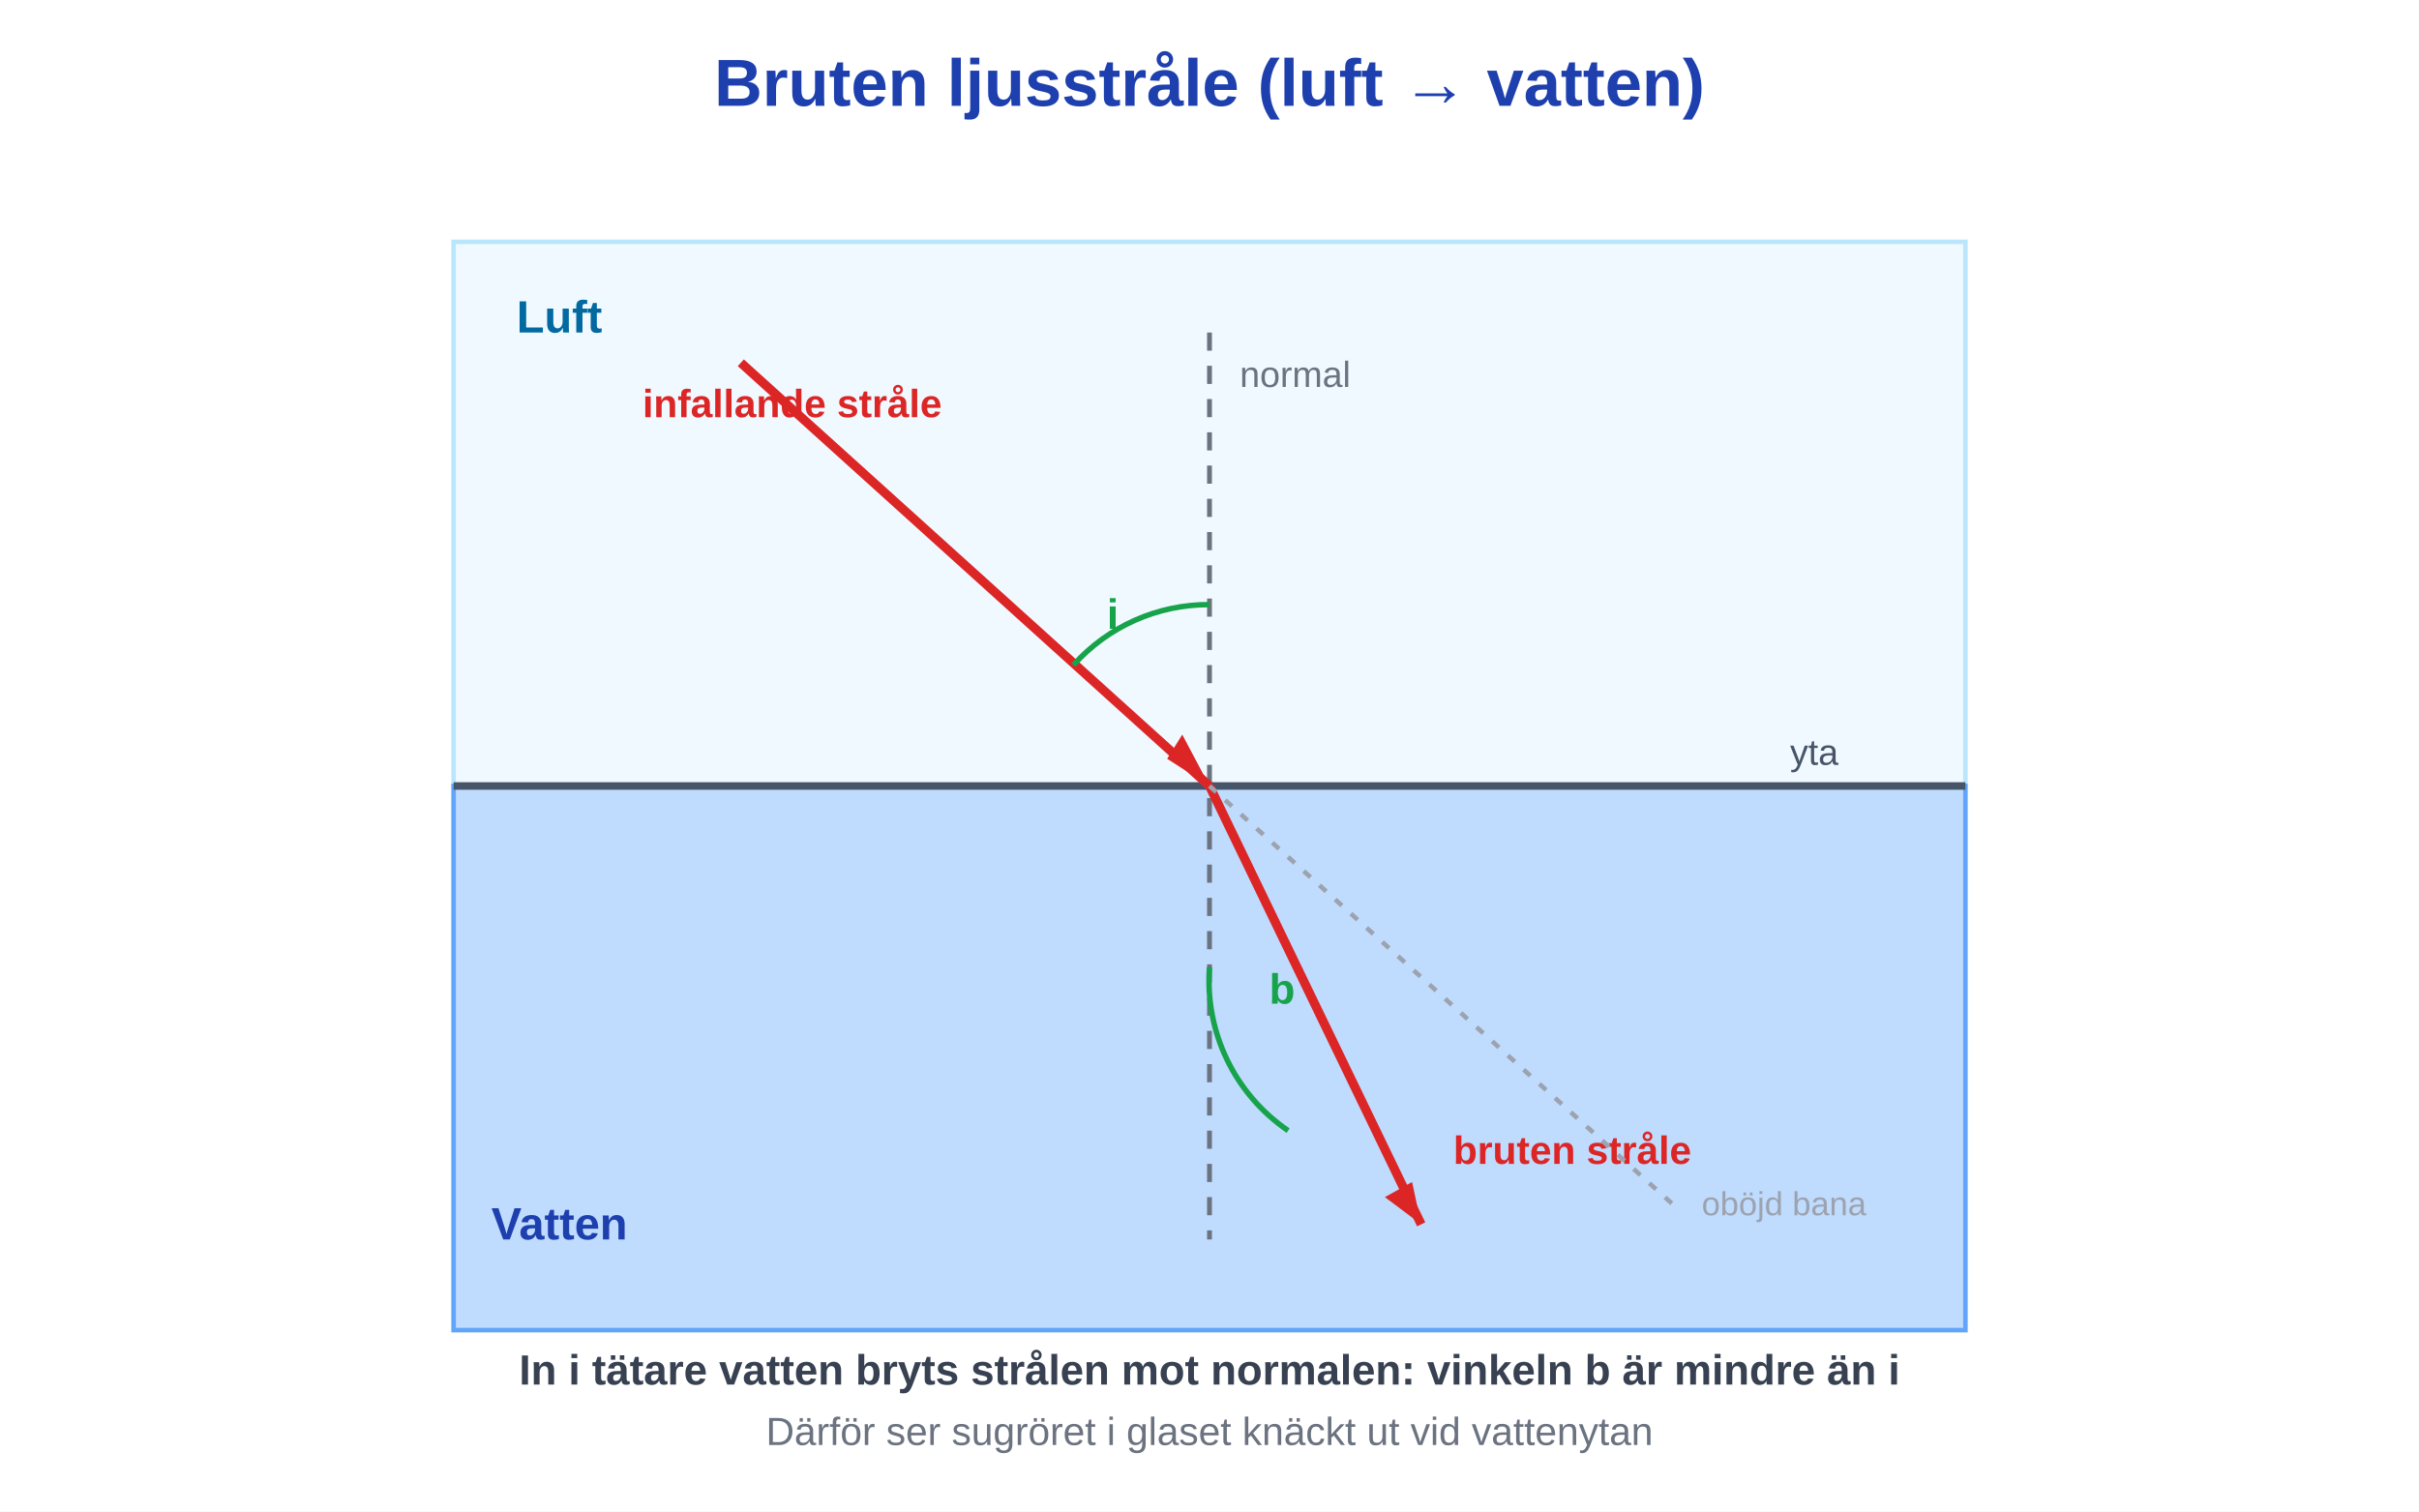
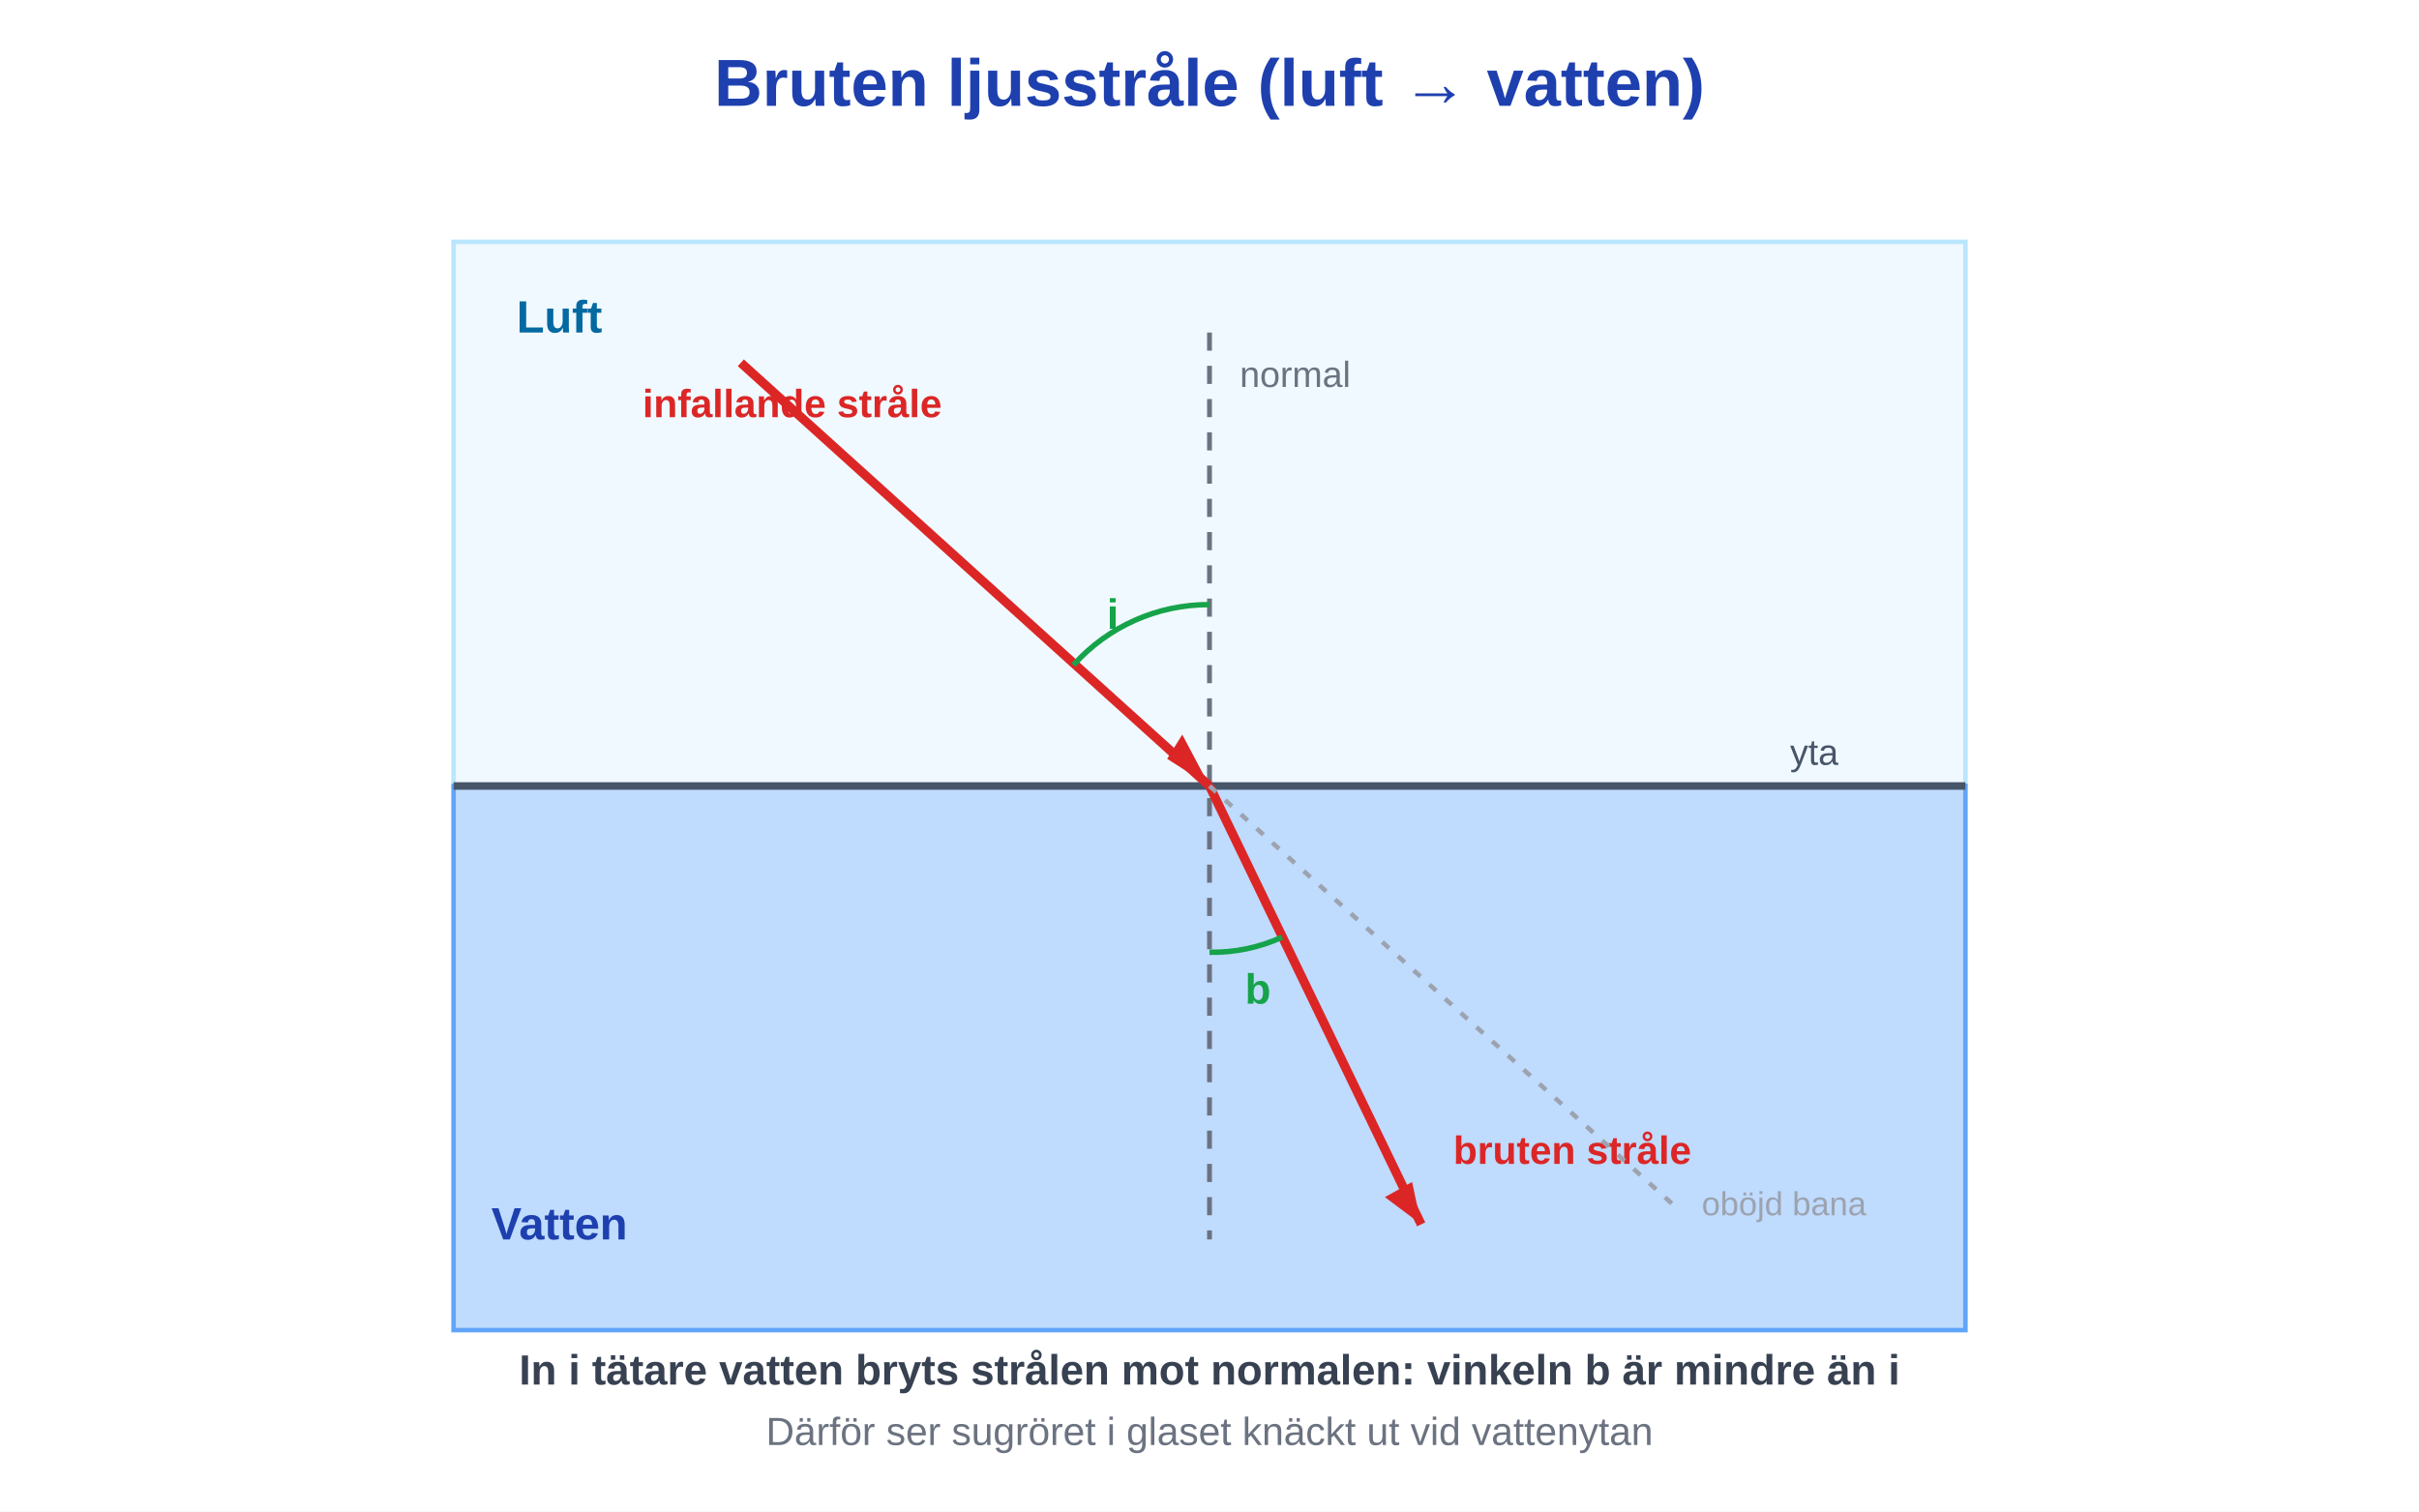
<svg xmlns="http://www.w3.org/2000/svg" viewBox="0 0 800 500" width="800" height="500">
  <rect width="800" height="500" fill="white" />
  <text x="400" y="35" font-family="Arial,sans-serif" font-size="22" fill="#1e40af" text-anchor="middle" font-weight="bold">Bruten ljusstråle (luft → vatten)</text>
  <rect x="150" y="80" width="500" height="180" fill="#f0f9ff" stroke="#bae6fd" stroke-width="1.5" />
  <rect x="150" y="260" width="500" height="180" fill="#bfdbfe" stroke="#60a5fa" stroke-width="1.5" />
  <text x="185" y="110" font-family="Arial,sans-serif" font-size="15" fill="#0369a1" text-anchor="middle" font-weight="bold">Luft</text>
  <text x="185" y="410" font-family="Arial,sans-serif" font-size="15" fill="#1e40af" text-anchor="middle" font-weight="bold">Vatten</text>
  <line x1="150" y1="260" x2="650" y2="260" stroke="#475569" stroke-width="2.5" />
  <text x="600" y="253" font-family="Arial,sans-serif" font-size="12" fill="#475569" text-anchor="middle">yta</text>
  <line x1="400" y1="110" x2="400" y2="410" stroke="#6b7280" stroke-width="1.6" stroke-dasharray="6,5" />
  <text x="410" y="128" font-family="Arial,sans-serif" font-size="12" fill="#6b7280" text-anchor="start">normal</text>
  <line x1="245" y1="120" x2="400" y2="260" stroke="#dc2626" stroke-width="3" />
  <polygon points="400,260 386,251 391,243" fill="#dc2626" />
  <text x="262" y="138" font-family="Arial,sans-serif" font-size="13" fill="#dc2626" text-anchor="middle" font-weight="bold">infallande stråle</text>
  <line x1="400" y1="260" x2="470" y2="405" stroke="#dc2626" stroke-width="3" />
  <polygon points="470,405 458,396 467,391" fill="#dc2626" />
  <text x="520" y="385" font-family="Arial,sans-serif" font-size="13" fill="#dc2626" text-anchor="middle" font-weight="bold">bruten stråle</text>
  <line x1="400" y1="260" x2="555" y2="400" stroke="#9ca3af" stroke-width="1.5" stroke-dasharray="3,4" />
  <text x="590" y="402" font-family="Arial,sans-serif" font-size="11" fill="#9ca3af" text-anchor="middle">oböjd bana</text>
  <path d="M 400 200 A 60 60 0 0 0 355 220" fill="none" stroke="#16a34a" stroke-width="1.8" />
  <text x="368" y="208" font-family="Arial,sans-serif" font-size="14" fill="#16a34a" text-anchor="middle" font-weight="bold">i</text>
-   <path d="M 400 320 A 60 60 0 0 0 426 374" fill="none" stroke="#16a34a" stroke-width="1.8" />
-   <text x="424" y="332" font-family="Arial,sans-serif" font-size="14" fill="#16a34a" text-anchor="middle" font-weight="bold">b</text>
+   <path d="M 400 315 A 55 55 0 0 0 424 310" fill="none" stroke="#16a34a" stroke-width="1.8" />
+   <text x="416" y="332" font-family="Arial,sans-serif" font-size="14" fill="#16a34a" text-anchor="middle" font-weight="bold">b</text>
  <text x="400" y="458" font-family="Arial,sans-serif" font-size="14" fill="#374151" text-anchor="middle" font-weight="bold">In i tätare vatten bryts strålen mot normalen: vinkeln b är mindre än i</text>
  <text x="400" y="478" font-family="Arial,sans-serif" font-size="13" fill="#6b7280" text-anchor="middle">Därför ser sugröret i glaset knäckt ut vid vattenytan</text>
</svg>
